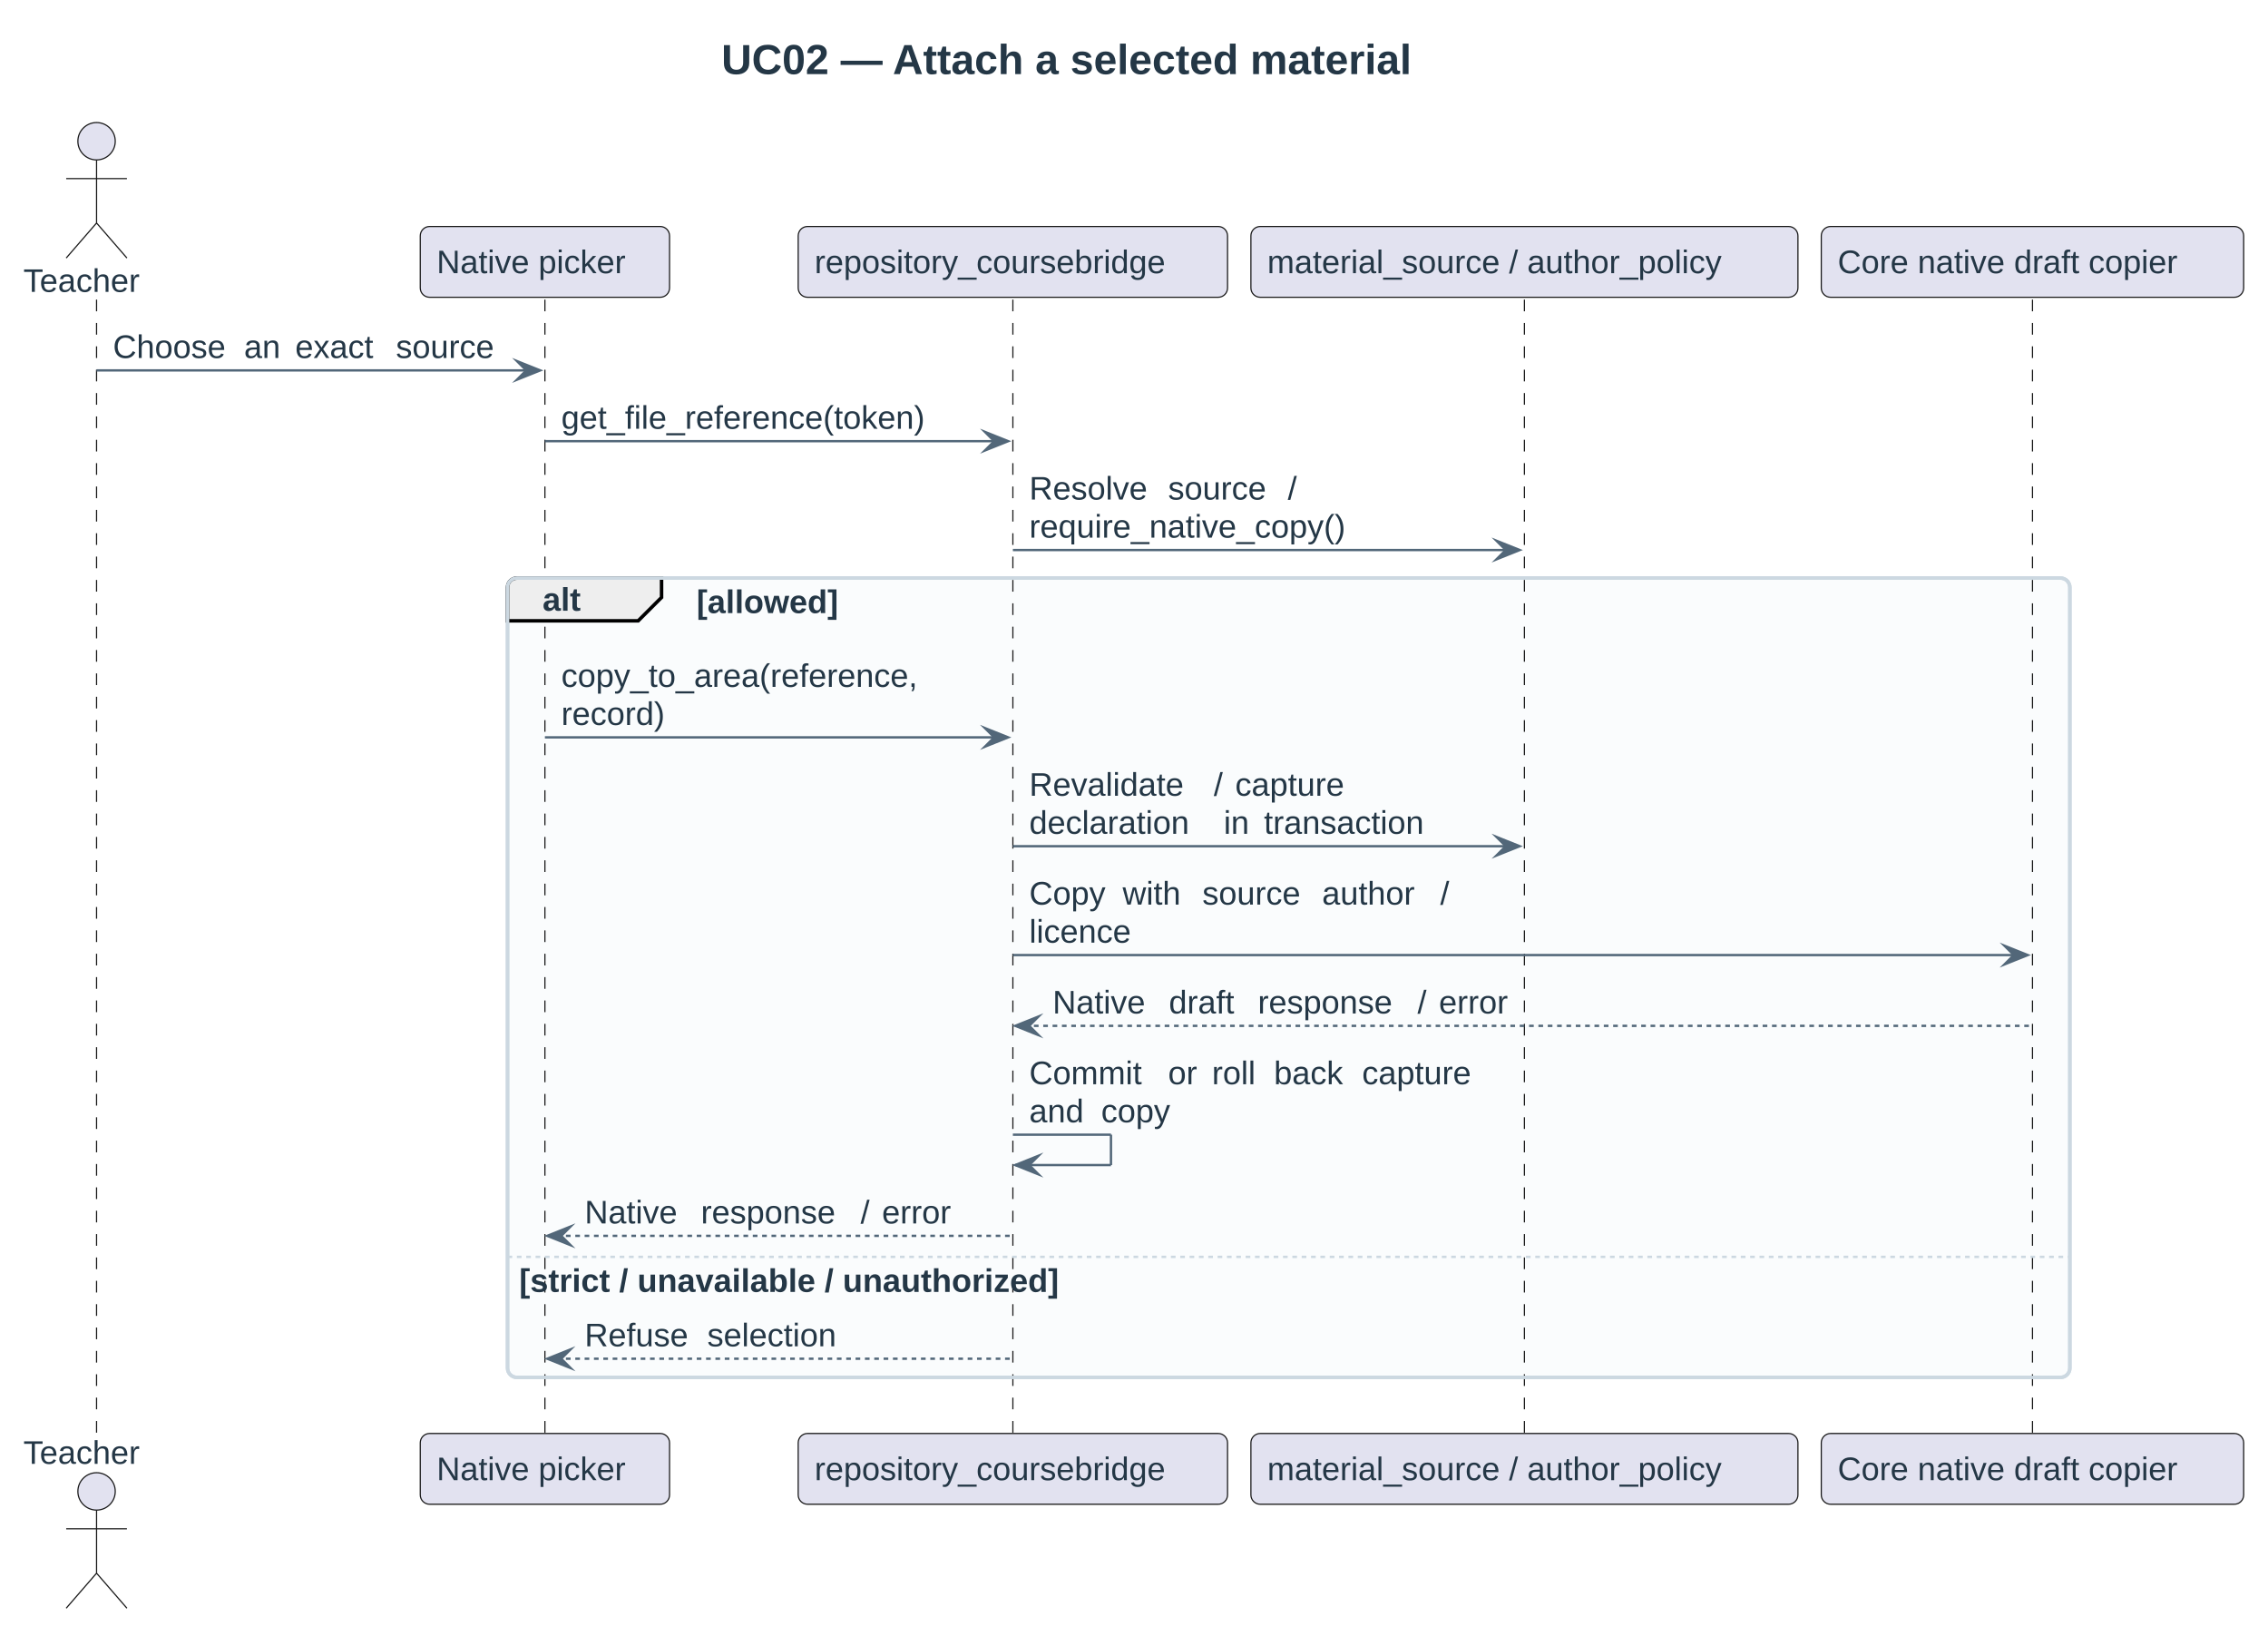
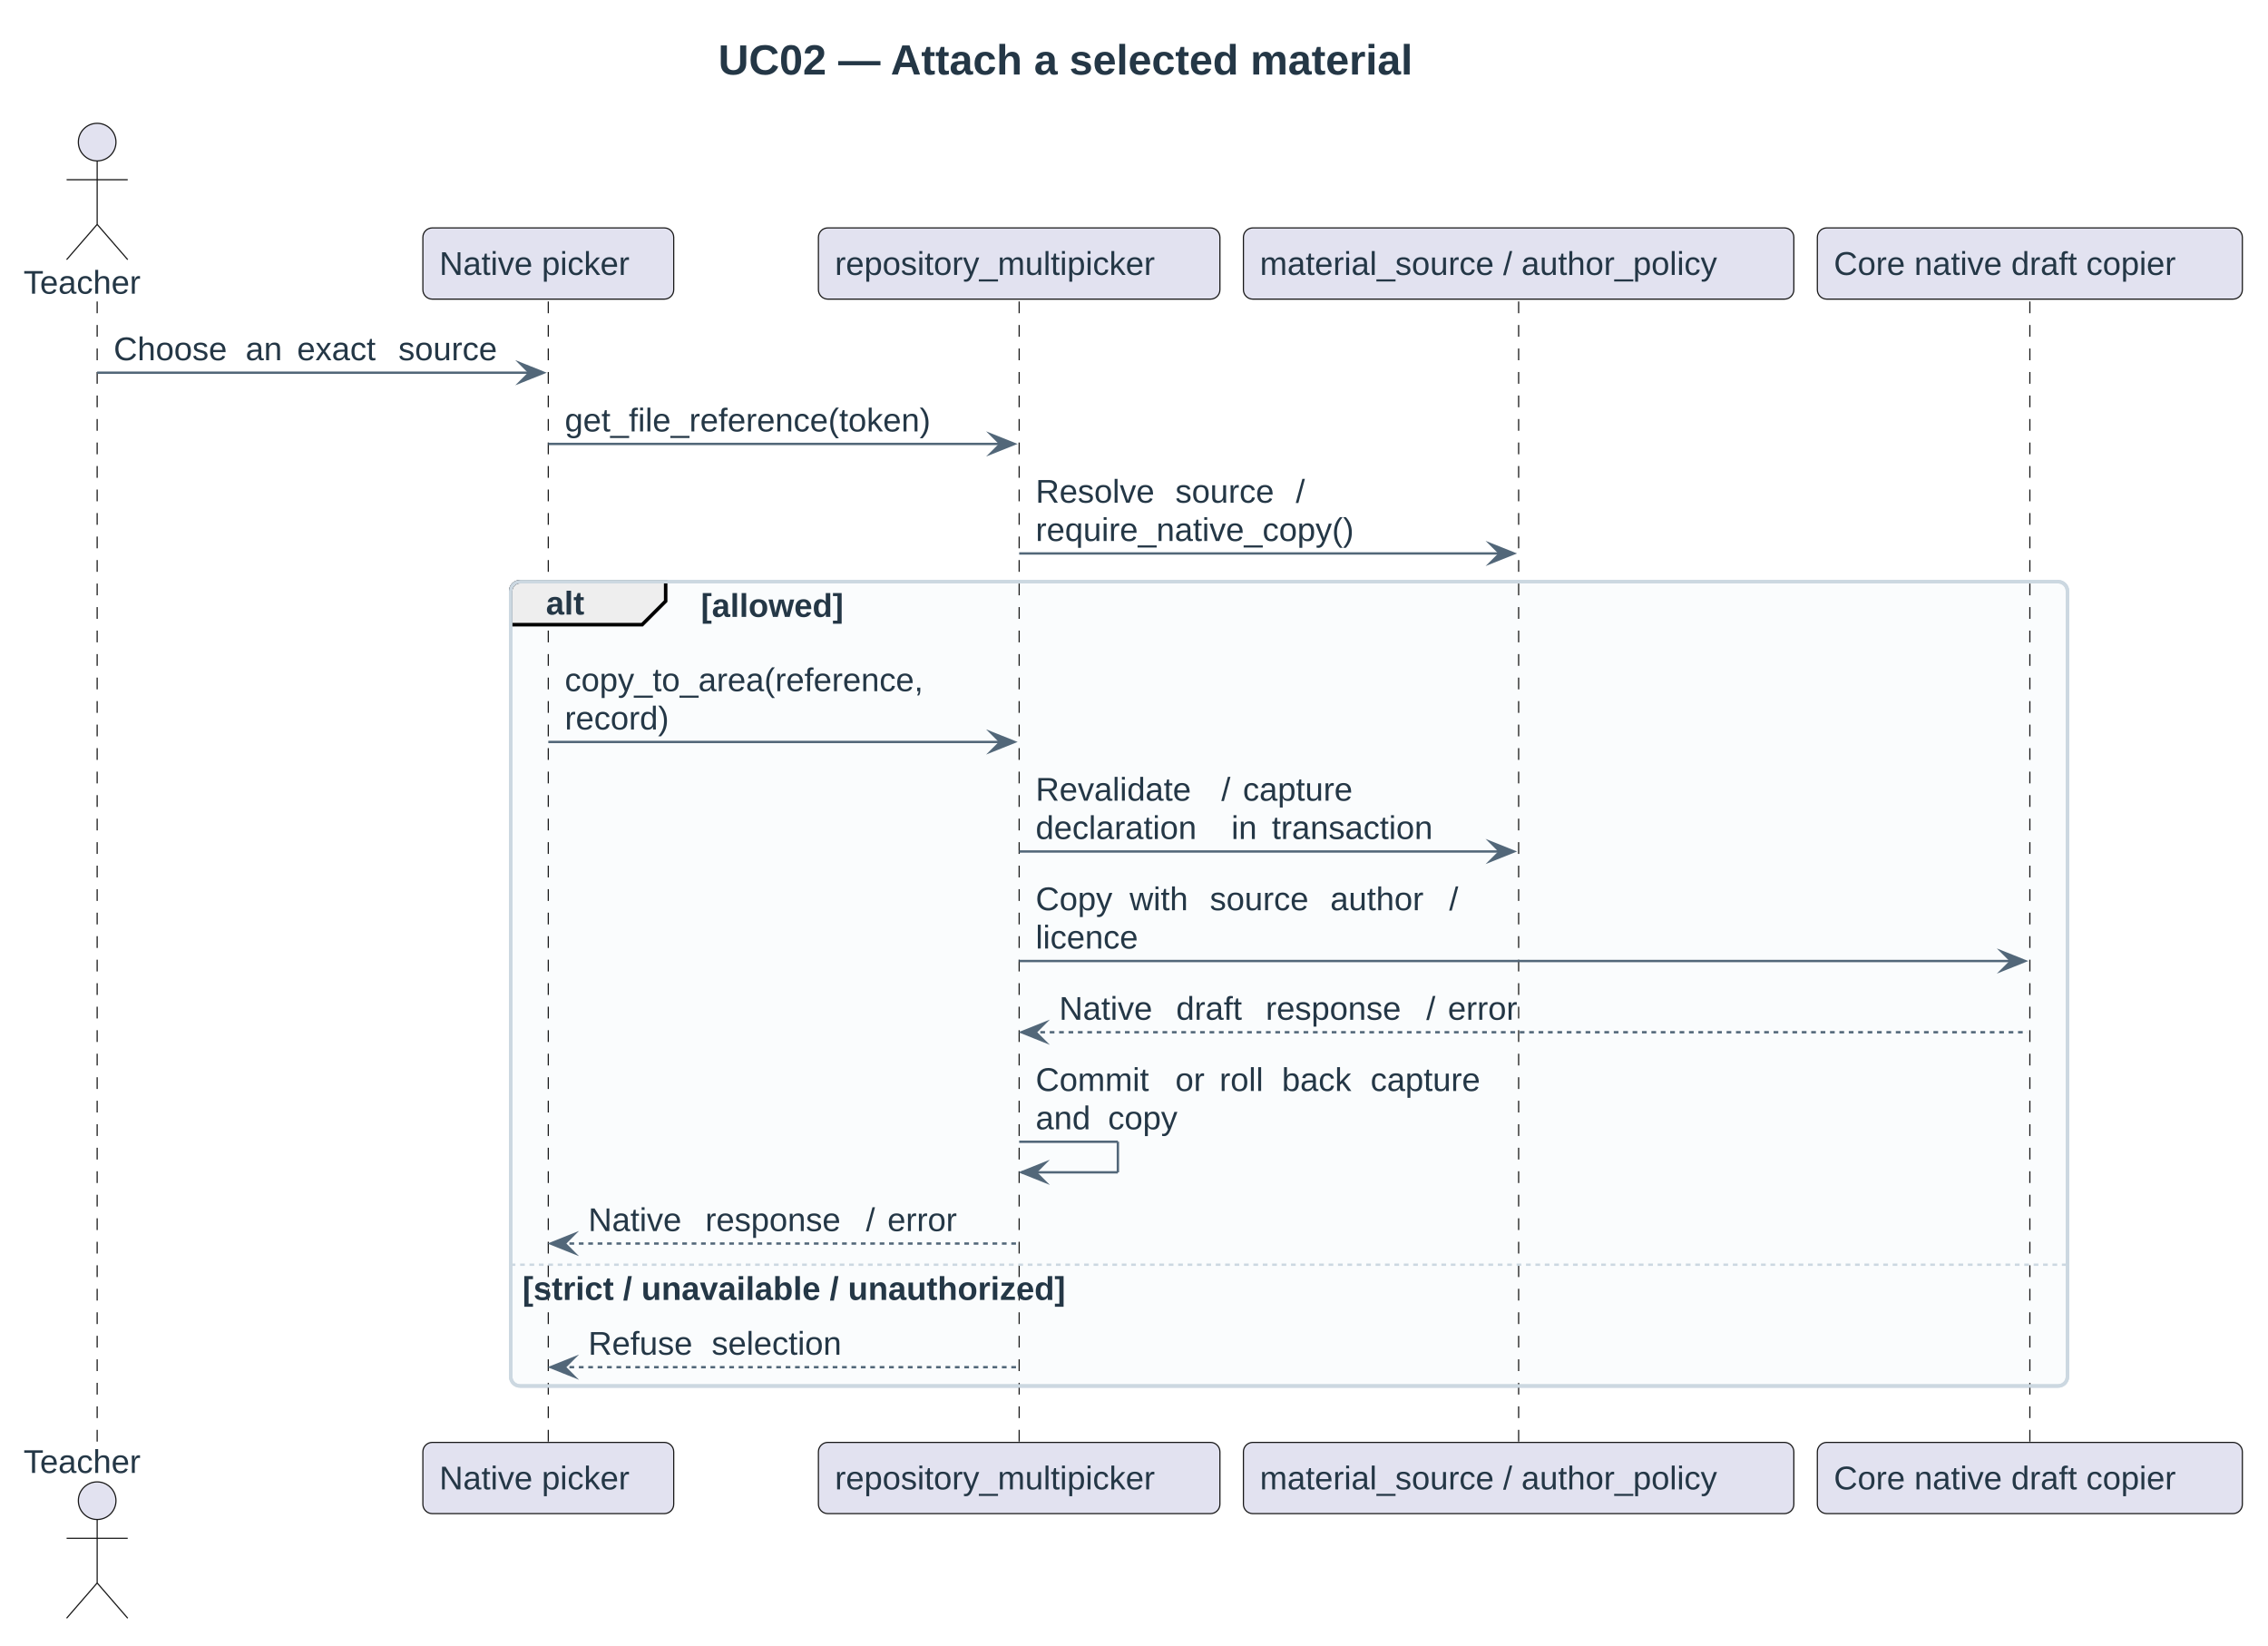
- <svg xmlns="http://www.w3.org/2000/svg" version="1.1" data-diagram-type="SEQUENCE" style="width:971px;height:700px;background:#FFFFFF;" width="971px" height="700px" viewBox="0 0 971 700" zoomAndPan="magnify" preserveAspectRatio="none" contentStyleType="text/css">
+ <svg xmlns="http://www.w3.org/2000/svg" version="1.1" data-diagram-type="SEQUENCE" style="width:965px;height:700px;background:#FFFFFF;" width="965px" height="700px" viewBox="0 0 965 700" zoomAndPan="magnify" preserveAspectRatio="none" contentStyleType="text/css">
  <defs />
  <g font-family="sans-serif" lengthAdjust="spacing">
    <g class="title" data-source-line="3">
-       <text x="308.858" y="31.708" fill="#243746" font-size="18" textLength="351.87" font-weight="700" font-family="Arial">UC02 — Attach a selected material</text>
+       <text x="305.611" y="31.708" fill="#243746" font-size="18" textLength="351.87" font-weight="700" font-family="Arial">UC02 — Attach a selected material</text>
    </g>
-     <rect x="217.294" y="247.438" width="668.874" height="342.156" fill="#FAFCFD" style="stroke:#FAFCFD;stroke-width:1;" rx="4" ry="4" />
-     <rect x="217.294" y="247.438" width="668.874" height="342.156" fill="none" style="stroke:#CCD8E1;stroke-width:1.5;" rx="4" ry="4" />
+     <rect x="217.294" y="247.438" width="662.38" height="342.156" fill="#FAFCFD" style="stroke:#FAFCFD;stroke-width:1;" rx="4" ry="4" />
+     <rect x="217.294" y="247.438" width="662.38" height="342.156" fill="none" style="stroke:#CCD8E1;stroke-width:1.5;" rx="4" ry="4" />
    <g>
      <rect x="37.842" y="128.25" width="8" height="485.344" fill="#000" fill-opacity="0" />
      <line x1="41.342" y1="128.25" x2="41.342" y2="613.594" style="stroke:#181818;stroke-width:0.5;stroke-dasharray:5,5;" />
    </g>
    <g>
      <rect x="229.794" y="128.25" width="8" height="485.344" fill="#000" fill-opacity="0" />
      <line x1="233.294" y1="128.25" x2="233.294" y2="613.594" style="stroke:#181818;stroke-width:0.5;stroke-dasharray:5,5;" />
    </g>
    <g>
      <rect x="430.141" y="128.25" width="8" height="485.344" fill="#000" fill-opacity="0" />
      <line x1="433.641" y1="128.25" x2="433.641" y2="613.594" style="stroke:#181818;stroke-width:0.5;stroke-dasharray:5,5;" />
    </g>
    <g>
-       <rect x="649.149" y="128.25" width="8" height="485.344" fill="#000" fill-opacity="0" />
-       <line x1="652.649" y1="128.25" x2="652.649" y2="613.594" style="stroke:#181818;stroke-width:0.5;stroke-dasharray:5,5;" />
+       <rect x="642.655" y="128.25" width="8" height="485.344" fill="#000" fill-opacity="0" />
+       <line x1="646.155" y1="128.25" x2="646.155" y2="613.594" style="stroke:#181818;stroke-width:0.5;stroke-dasharray:5,5;" />
    </g>
    <g>
-       <rect x="866.668" y="128.25" width="8" height="485.344" fill="#000" fill-opacity="0" />
-       <line x1="870.168" y1="128.25" x2="870.168" y2="613.594" style="stroke:#181818;stroke-width:0.5;stroke-dasharray:5,5;" />
+       <rect x="860.174" y="128.25" width="8" height="485.344" fill="#000" fill-opacity="0" />
+       <line x1="863.674" y1="128.25" x2="863.674" y2="613.594" style="stroke:#181818;stroke-width:0.5;stroke-dasharray:5,5;" />
    </g>
    <text x="10" y="124.948" fill="#243746" font-size="14" textLength="56.684" font-family="Arial">Teacher</text>
    <ellipse cx="41.342" cy="60.453" rx="8" ry="8" fill="#E2E2F0" style="stroke:#181818;stroke-width:0.5;" />
    <path d="M41.342,68.453 L41.342,95.453 M28.342,76.453 L54.342,76.453 M41.342,95.453 L28.342,110.453 M41.342,95.453 L54.342,110.453" style="stroke:#181818;stroke-width:0.5;" fill="none" />
    <rect x="179.929" y="96.953" width="106.729" height="30.297" fill="#E2E2F0" style="stroke:#181818;stroke-width:0.5;" rx="4" ry="4" />
    <text x="186.929" y="116.948" fill="#243746" font-size="14" textLength="92.729" font-family="Arial">Native picker</text>
-     <rect x="341.731" y="96.953" width="183.818" height="30.297" fill="#E2E2F0" style="stroke:#181818;stroke-width:0.5;" rx="4" ry="4" />
-     <text x="348.731" y="116.948" fill="#243746" font-size="14" textLength="169.818" font-family="Arial">repository_coursebridge</text>
-     <rect x="535.55" y="96.953" width="234.199" height="30.297" fill="#E2E2F0" style="stroke:#181818;stroke-width:0.5;" rx="4" ry="4" />
-     <text x="542.55" y="116.948" fill="#243746" font-size="14" textLength="220.199" font-family="Arial">material_source / author_policy</text>
-     <rect x="779.749" y="96.953" width="180.838" height="30.297" fill="#E2E2F0" style="stroke:#181818;stroke-width:0.5;" rx="4" ry="4" />
-     <text x="786.749" y="116.948" fill="#243746" font-size="14" textLength="166.838" font-family="Arial">Core native draft copier</text>
+     <rect x="348.226" y="96.953" width="170.83" height="30.297" fill="#E2E2F0" style="stroke:#181818;stroke-width:0.5;" rx="4" ry="4" />
+     <text x="355.226" y="116.948" fill="#243746" font-size="14" textLength="156.83" font-family="Arial">repository_multipicker</text>
+     <rect x="529.056" y="96.953" width="234.199" height="30.297" fill="#E2E2F0" style="stroke:#181818;stroke-width:0.5;" rx="4" ry="4" />
+     <text x="536.056" y="116.948" fill="#243746" font-size="14" textLength="220.199" font-family="Arial">material_source / author_policy</text>
+     <rect x="773.255" y="96.953" width="180.838" height="30.297" fill="#E2E2F0" style="stroke:#181818;stroke-width:0.5;" rx="4" ry="4" />
+     <text x="780.255" y="116.948" fill="#243746" font-size="14" textLength="166.838" font-family="Arial">Core native draft copier</text>
    <text x="10" y="626.589" fill="#243746" font-size="14" textLength="56.684" font-family="Arial">Teacher</text>
    <ellipse cx="41.342" cy="638.391" rx="8" ry="8" fill="#E2E2F0" style="stroke:#181818;stroke-width:0.5;" />
    <path d="M41.342,646.391 L41.342,673.391 M28.342,654.391 L54.342,654.391 M41.342,673.391 L28.342,688.391 M41.342,673.391 L54.342,688.391" style="stroke:#181818;stroke-width:0.5;" fill="none" />
    <rect x="179.929" y="613.594" width="106.729" height="30.297" fill="#E2E2F0" style="stroke:#181818;stroke-width:0.5;" rx="4" ry="4" />
    <text x="186.929" y="633.589" fill="#243746" font-size="14" textLength="92.729" font-family="Arial">Native picker</text>
-     <rect x="341.731" y="613.594" width="183.818" height="30.297" fill="#E2E2F0" style="stroke:#181818;stroke-width:0.5;" rx="4" ry="4" />
-     <text x="348.731" y="633.589" fill="#243746" font-size="14" textLength="169.818" font-family="Arial">repository_coursebridge</text>
-     <rect x="535.55" y="613.594" width="234.199" height="30.297" fill="#E2E2F0" style="stroke:#181818;stroke-width:0.5;" rx="4" ry="4" />
-     <text x="542.55" y="633.589" fill="#243746" font-size="14" textLength="220.199" font-family="Arial">material_source / author_policy</text>
-     <rect x="779.749" y="613.594" width="180.838" height="30.297" fill="#E2E2F0" style="stroke:#181818;stroke-width:0.5;" rx="4" ry="4" />
-     <text x="786.749" y="633.589" fill="#243746" font-size="14" textLength="166.838" font-family="Arial">Core native draft copier</text>
+     <rect x="348.226" y="613.594" width="170.83" height="30.297" fill="#E2E2F0" style="stroke:#181818;stroke-width:0.5;" rx="4" ry="4" />
+     <text x="355.226" y="633.589" fill="#243746" font-size="14" textLength="156.83" font-family="Arial">repository_multipicker</text>
+     <rect x="529.056" y="613.594" width="234.199" height="30.297" fill="#E2E2F0" style="stroke:#181818;stroke-width:0.5;" rx="4" ry="4" />
+     <text x="536.056" y="633.589" fill="#243746" font-size="14" textLength="220.199" font-family="Arial">material_source / author_policy</text>
+     <rect x="773.255" y="613.594" width="180.838" height="30.297" fill="#E2E2F0" style="stroke:#181818;stroke-width:0.5;" rx="4" ry="4" />
+     <text x="780.255" y="633.589" fill="#243746" font-size="14" textLength="166.838" font-family="Arial">Core native draft copier</text>
    <polygon points="221.294,154.547,231.294,158.547,221.294,162.547,225.294,158.547" fill="#526779" style="stroke:#526779;stroke-width:1;stroke-linejoin:miter;stroke-miterlimit:10;" />
    <line x1="41.342" y1="158.547" x2="227.294" y2="158.547" style="stroke:#526779;stroke-width:1;" />
    <text x="48.342" y="153.245" fill="#243746" font-size="14" textLength="51.687" font-family="Arial">Choose</text>
    <text x="100.028" y="153.245" fill="#243746" font-size="14" font-family="Arial"> </text>
    <text x="104.479" y="153.245" fill="#243746" font-size="14" textLength="17.452" font-family="Arial">an</text>
    <text x="121.931" y="153.245" fill="#243746" font-size="14" font-family="Arial"> </text>
    <text x="126.381" y="153.245" fill="#243746" font-size="14" textLength="38.664" font-family="Arial">exact</text>
    <text x="165.045" y="153.245" fill="#243746" font-size="14" font-family="Arial"> </text>
    <text x="169.495" y="153.245" fill="#243746" font-size="14" textLength="46.799" font-family="Arial">source</text>
    <polygon points="421.641,184.844,431.641,188.844,421.641,192.844,425.641,188.844" fill="#526779" style="stroke:#526779;stroke-width:1;stroke-linejoin:miter;stroke-miterlimit:10;" />
    <line x1="233.294" y1="188.844" x2="427.641" y2="188.844" style="stroke:#526779;stroke-width:1;" />
    <text x="240.294" y="183.542" fill="#243746" font-size="14" textLength="176.347" font-family="Arial">get_file_reference(token)</text>
-     <polygon points="640.649,231.438,650.649,235.438,640.649,239.438,644.649,235.438" fill="#526779" style="stroke:#526779;stroke-width:1;stroke-linejoin:miter;stroke-miterlimit:10;" />
-     <line x1="433.641" y1="235.438" x2="646.649" y2="235.438" style="stroke:#526779;stroke-width:1;" />
+     <polygon points="634.155,231.438,644.155,235.438,634.155,239.438,638.155,235.438" fill="#526779" style="stroke:#526779;stroke-width:1;stroke-linejoin:miter;stroke-miterlimit:10;" />
+     <line x1="433.641" y1="235.438" x2="640.155" y2="235.438" style="stroke:#526779;stroke-width:1;" />
    <text x="440.641" y="213.839" fill="#243746" font-size="14" textLength="54.988" font-family="Arial">Resolve</text>
    <text x="495.629" y="213.839" fill="#243746" font-size="14" font-family="Arial"> </text>
    <text x="500.079" y="213.839" fill="#243746" font-size="14" textLength="46.799" font-family="Arial">source</text>
    <text x="546.878" y="213.839" fill="#243746" font-size="14" font-family="Arial"> </text>
    <text x="551.328" y="213.839" fill="#243746" font-size="14" font-family="Arial">/</text>
    <text x="440.641" y="230.136" fill="#243746" font-size="14" textLength="152.476" font-family="Arial">require_native_copy()</text>
    <path d="M221.294,247.438 L283.232,247.438 L283.232,255.734 L273.232,265.734 L217.294,265.734 L217.294,251.438 A4,4 0 0 1 221.294,247.438" style="stroke:#000;stroke-width:1.5;" fill="#EEE" />
-     <rect x="217.294" y="247.438" width="668.874" height="342.156" fill="none" style="stroke:#CCD8E1;stroke-width:1.5;" rx="4" ry="4" />
+     <rect x="217.294" y="247.438" width="662.38" height="342.156" fill="none" style="stroke:#CCD8E1;stroke-width:1.5;" rx="4" ry="4" />
    <text x="232.294" y="261.433" fill="#243746" font-size="14" textLength="20.938" font-weight="700" font-family="Arial">alt</text>
    <text x="298.232" y="262.433" fill="#243746" font-size="14" textLength="73.91" font-weight="700" font-family="Arial">[allowed]</text>
    <polygon points="421.641,311.625,431.641,315.625,421.641,319.625,425.641,315.625" fill="#526779" style="stroke:#526779;stroke-width:1;stroke-linejoin:miter;stroke-miterlimit:10;" />
    <line x1="233.294" y1="315.625" x2="427.641" y2="315.625" style="stroke:#526779;stroke-width:1;" />
    <text x="240.294" y="294.026" fill="#243746" font-size="14" textLength="170.393" font-family="Arial">copy_to_area(reference,</text>
    <text x="240.294" y="310.323" fill="#243746" font-size="14" textLength="50.736" font-family="Arial">record)</text>
-     <polygon points="640.649,358.219,650.649,362.219,640.649,366.219,644.649,362.219" fill="#526779" style="stroke:#526779;stroke-width:1;stroke-linejoin:miter;stroke-miterlimit:10;" />
-     <line x1="433.641" y1="362.219" x2="646.649" y2="362.219" style="stroke:#526779;stroke-width:1;" />
+     <polygon points="634.155,358.219,644.155,362.219,634.155,366.219,638.155,362.219" fill="#526779" style="stroke:#526779;stroke-width:1;stroke-linejoin:miter;stroke-miterlimit:10;" />
+     <line x1="433.641" y1="362.219" x2="640.155" y2="362.219" style="stroke:#526779;stroke-width:1;" />
    <text x="440.641" y="340.62" fill="#243746" font-size="14" textLength="74.553" font-family="Arial">Revalidate</text>
    <text x="515.193" y="340.62" fill="#243746" font-size="14" font-family="Arial"> </text>
    <text x="519.644" y="340.62" fill="#243746" font-size="14" font-family="Arial">/</text>
    <text x="524.36" y="340.62" fill="#243746" font-size="14" font-family="Arial"> </text>
    <text x="528.811" y="340.62" fill="#243746" font-size="14" textLength="53.895" font-family="Arial">capture</text>
    <text x="440.641" y="356.917" fill="#243746" font-size="14" textLength="78.818" font-family="Arial">declaration</text>
    <text x="519.459" y="356.917" fill="#243746" font-size="14" font-family="Arial"> </text>
    <text x="523.909" y="356.917" fill="#243746" font-size="14" textLength="12.763" font-family="Arial">in</text>
    <text x="536.672" y="356.917" fill="#243746" font-size="14" font-family="Arial"> </text>
    <text x="541.122" y="356.917" fill="#243746" font-size="14" textLength="79.085" font-family="Arial">transaction</text>
-     <polygon points="858.168,404.813,868.168,408.813,858.168,412.813,862.168,408.813" fill="#526779" style="stroke:#526779;stroke-width:1;stroke-linejoin:miter;stroke-miterlimit:10;" />
-     <line x1="433.641" y1="408.813" x2="864.168" y2="408.813" style="stroke:#526779;stroke-width:1;" />
+     <polygon points="851.674,404.813,861.674,408.813,851.674,412.813,855.674,408.813" fill="#526779" style="stroke:#526779;stroke-width:1;stroke-linejoin:miter;stroke-miterlimit:10;" />
+     <line x1="433.641" y1="408.813" x2="857.674" y2="408.813" style="stroke:#526779;stroke-width:1;" />
    <text x="440.641" y="387.214" fill="#243746" font-size="14" textLength="35.513" font-family="Arial">Copy</text>
    <text x="476.153" y="387.214" fill="#243746" font-size="14" font-family="Arial"> </text>
    <text x="480.604" y="387.214" fill="#243746" font-size="14" textLength="29.702" font-family="Arial">with</text>
    <text x="510.306" y="387.214" fill="#243746" font-size="14" font-family="Arial"> </text>
    <text x="514.756" y="387.214" fill="#243746" font-size="14" textLength="46.799" font-family="Arial">source</text>
    <text x="561.555" y="387.214" fill="#243746" font-size="14" font-family="Arial"> </text>
    <text x="566.005" y="387.214" fill="#243746" font-size="14" textLength="46.136" font-family="Arial">author</text>
    <text x="612.141" y="387.214" fill="#243746" font-size="14" font-family="Arial"> </text>
    <text x="616.591" y="387.214" fill="#243746" font-size="14" font-family="Arial">/</text>
    <text x="440.641" y="403.511" fill="#243746" font-size="14" textLength="49.273" font-family="Arial">licence</text>
    <polygon points="444.641,435.109,434.641,439.109,444.641,443.109,440.641,439.109" fill="#526779" style="stroke:#526779;stroke-width:1;stroke-linejoin:miter;stroke-miterlimit:10;" />
-     <line x1="438.641" y1="439.109" x2="869.168" y2="439.109" style="stroke:#526779;stroke-width:1;stroke-dasharray:2,2;" />
+     <line x1="438.641" y1="439.109" x2="862.674" y2="439.109" style="stroke:#526779;stroke-width:1;stroke-dasharray:2,2;" />
    <text x="450.641" y="433.808" fill="#243746" font-size="14" textLength="45.329" font-family="Arial">Native</text>
    <text x="495.97" y="433.808" fill="#243746" font-size="14" font-family="Arial"> </text>
    <text x="500.42" y="433.808" fill="#243746" font-size="14" textLength="33.64" font-family="Arial">draft</text>
    <text x="534.06" y="433.808" fill="#243746" font-size="14" font-family="Arial"> </text>
    <text x="538.51" y="433.808" fill="#243746" font-size="14" textLength="63.896" font-family="Arial">response</text>
    <text x="602.405" y="433.808" fill="#243746" font-size="14" font-family="Arial"> </text>
    <text x="606.855" y="433.808" fill="#243746" font-size="14" font-family="Arial">/</text>
    <text x="611.572" y="433.808" fill="#243746" font-size="14" font-family="Arial"> </text>
    <text x="616.022" y="433.808" fill="#243746" font-size="14" textLength="34.446" font-family="Arial">error</text>
    <line x1="433.641" y1="485.703" x2="475.641" y2="485.703" style="stroke:#526779;stroke-width:1;" />
    <line x1="475.641" y1="485.703" x2="475.641" y2="498.703" style="stroke:#526779;stroke-width:1;" />
    <line x1="434.641" y1="498.703" x2="475.641" y2="498.703" style="stroke:#526779;stroke-width:1;" />
    <polygon points="444.641,494.703,434.641,498.703,444.641,502.703,440.641,498.703" fill="#526779" style="stroke:#526779;stroke-width:1;stroke-linejoin:miter;stroke-miterlimit:10;" />
    <text x="440.641" y="464.104" fill="#243746" font-size="14" textLength="54.995" font-family="Arial">Commit</text>
    <text x="495.636" y="464.104" fill="#243746" font-size="14" font-family="Arial"> </text>
    <text x="500.086" y="464.104" fill="#243746" font-size="14" textLength="14.321" font-family="Arial">or</text>
    <text x="514.407" y="464.104" fill="#243746" font-size="14" font-family="Arial"> </text>
    <text x="518.857" y="464.104" fill="#243746" font-size="14" textLength="22.101" font-family="Arial">roll</text>
    <text x="540.958" y="464.104" fill="#243746" font-size="14" font-family="Arial"> </text>
    <text x="545.408" y="464.104" fill="#243746" font-size="14" textLength="33.271" font-family="Arial">back</text>
    <text x="578.679" y="464.104" fill="#243746" font-size="14" font-family="Arial"> </text>
    <text x="583.129" y="464.104" fill="#243746" font-size="14" textLength="53.895" font-family="Arial">capture</text>
    <text x="440.641" y="480.401" fill="#243746" font-size="14" textLength="26.339" font-family="Arial">and</text>
    <text x="466.979" y="480.401" fill="#243746" font-size="14" font-family="Arial"> </text>
    <text x="471.43" y="480.401" fill="#243746" font-size="14" textLength="33.435" font-family="Arial">copy</text>
    <polygon points="244.294,525,234.294,529,244.294,533,240.294,529" fill="#526779" style="stroke:#526779;stroke-width:1;stroke-linejoin:miter;stroke-miterlimit:10;" />
    <line x1="238.294" y1="529" x2="432.641" y2="529" style="stroke:#526779;stroke-width:1;stroke-dasharray:2,2;" />
    <text x="250.294" y="523.698" fill="#243746" font-size="14" textLength="45.329" font-family="Arial">Native</text>
    <text x="295.623" y="523.698" fill="#243746" font-size="14" font-family="Arial"> </text>
    <text x="300.073" y="523.698" fill="#243746" font-size="14" textLength="63.896" font-family="Arial">response</text>
    <text x="363.969" y="523.698" fill="#243746" font-size="14" font-family="Arial"> </text>
    <text x="368.419" y="523.698" fill="#243746" font-size="14" font-family="Arial">/</text>
    <text x="373.136" y="523.698" fill="#243746" font-size="14" font-family="Arial"> </text>
    <text x="377.586" y="523.698" fill="#243746" font-size="14" textLength="34.446" font-family="Arial">error</text>
-     <line x1="217.294" y1="538" x2="886.168" y2="538" style="stroke:#CCD8E1;stroke-width:1;stroke-dasharray:2,2;" />
+     <line x1="217.294" y1="538" x2="879.674" y2="538" style="stroke:#CCD8E1;stroke-width:1;stroke-dasharray:2,2;" />
    <text x="222.294" y="552.995" fill="#243746" font-size="14" textLength="280.547" font-weight="700" font-family="Arial">[strict / unavailable / unauthorized]</text>
    <polygon points="244.294,577.594,234.294,581.594,244.294,585.594,240.294,581.594" fill="#526779" style="stroke:#526779;stroke-width:1;stroke-linejoin:miter;stroke-miterlimit:10;" />
    <line x1="238.294" y1="581.594" x2="432.641" y2="581.594" style="stroke:#526779;stroke-width:1;stroke-dasharray:2,2;" />
    <text x="250.294" y="576.292" fill="#243746" font-size="14" textLength="48.05" font-family="Arial">Refuse</text>
    <text x="298.344" y="576.292" fill="#243746" font-size="14" font-family="Arial"> </text>
    <text x="302.794" y="576.292" fill="#243746" font-size="14" textLength="62.925" font-family="Arial">selection</text>
  </g>
</svg>
